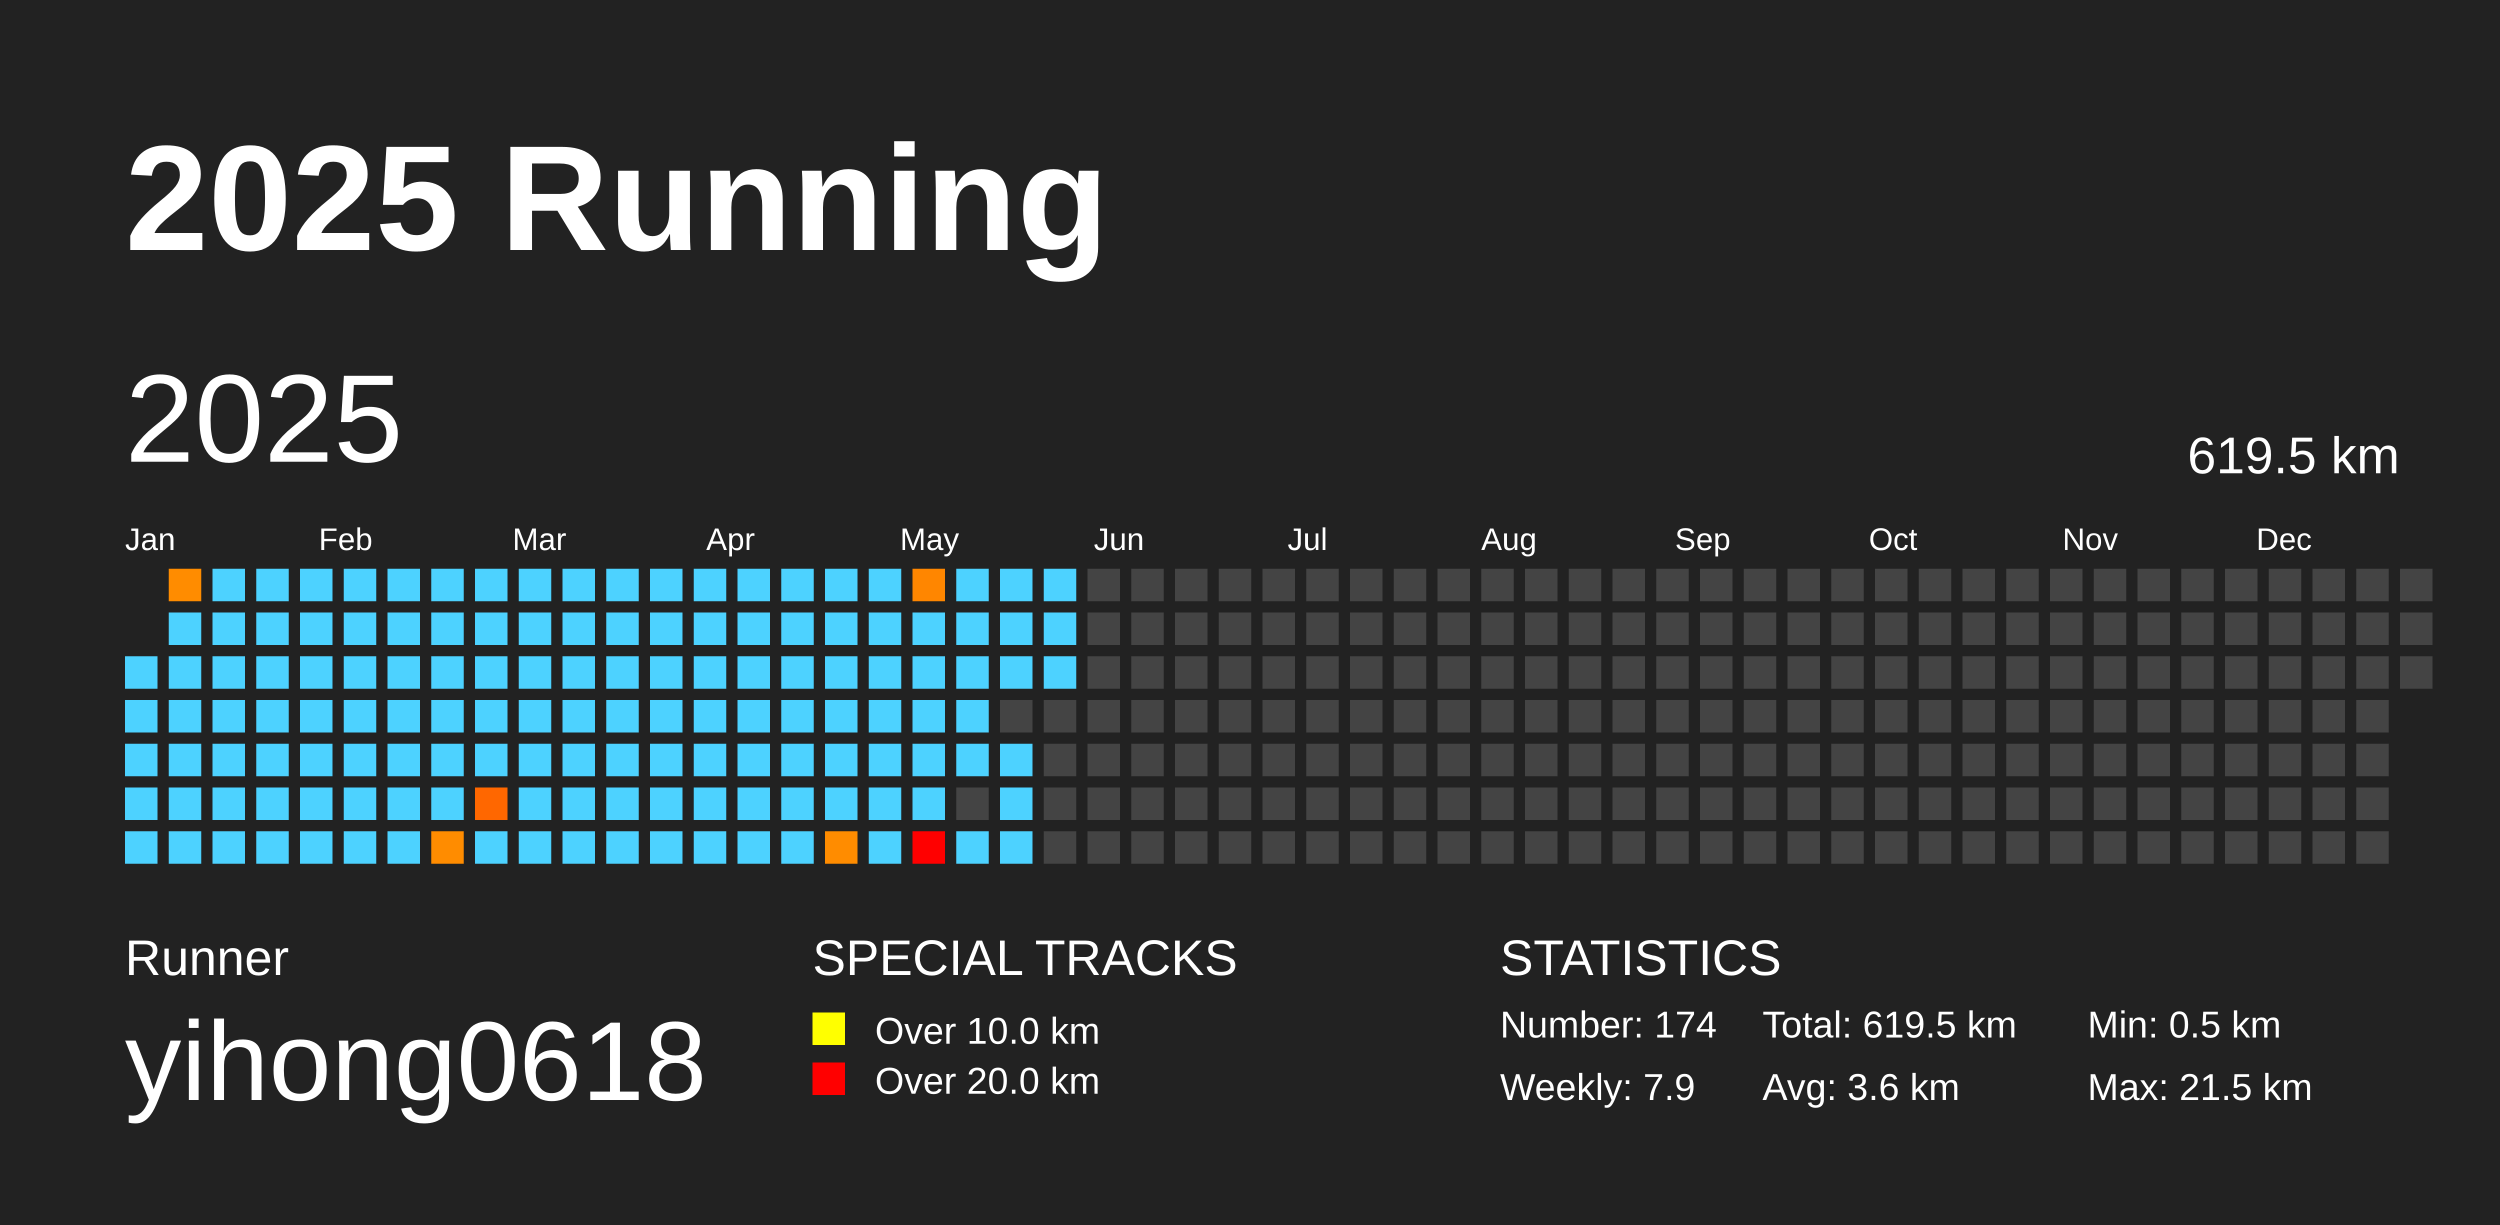
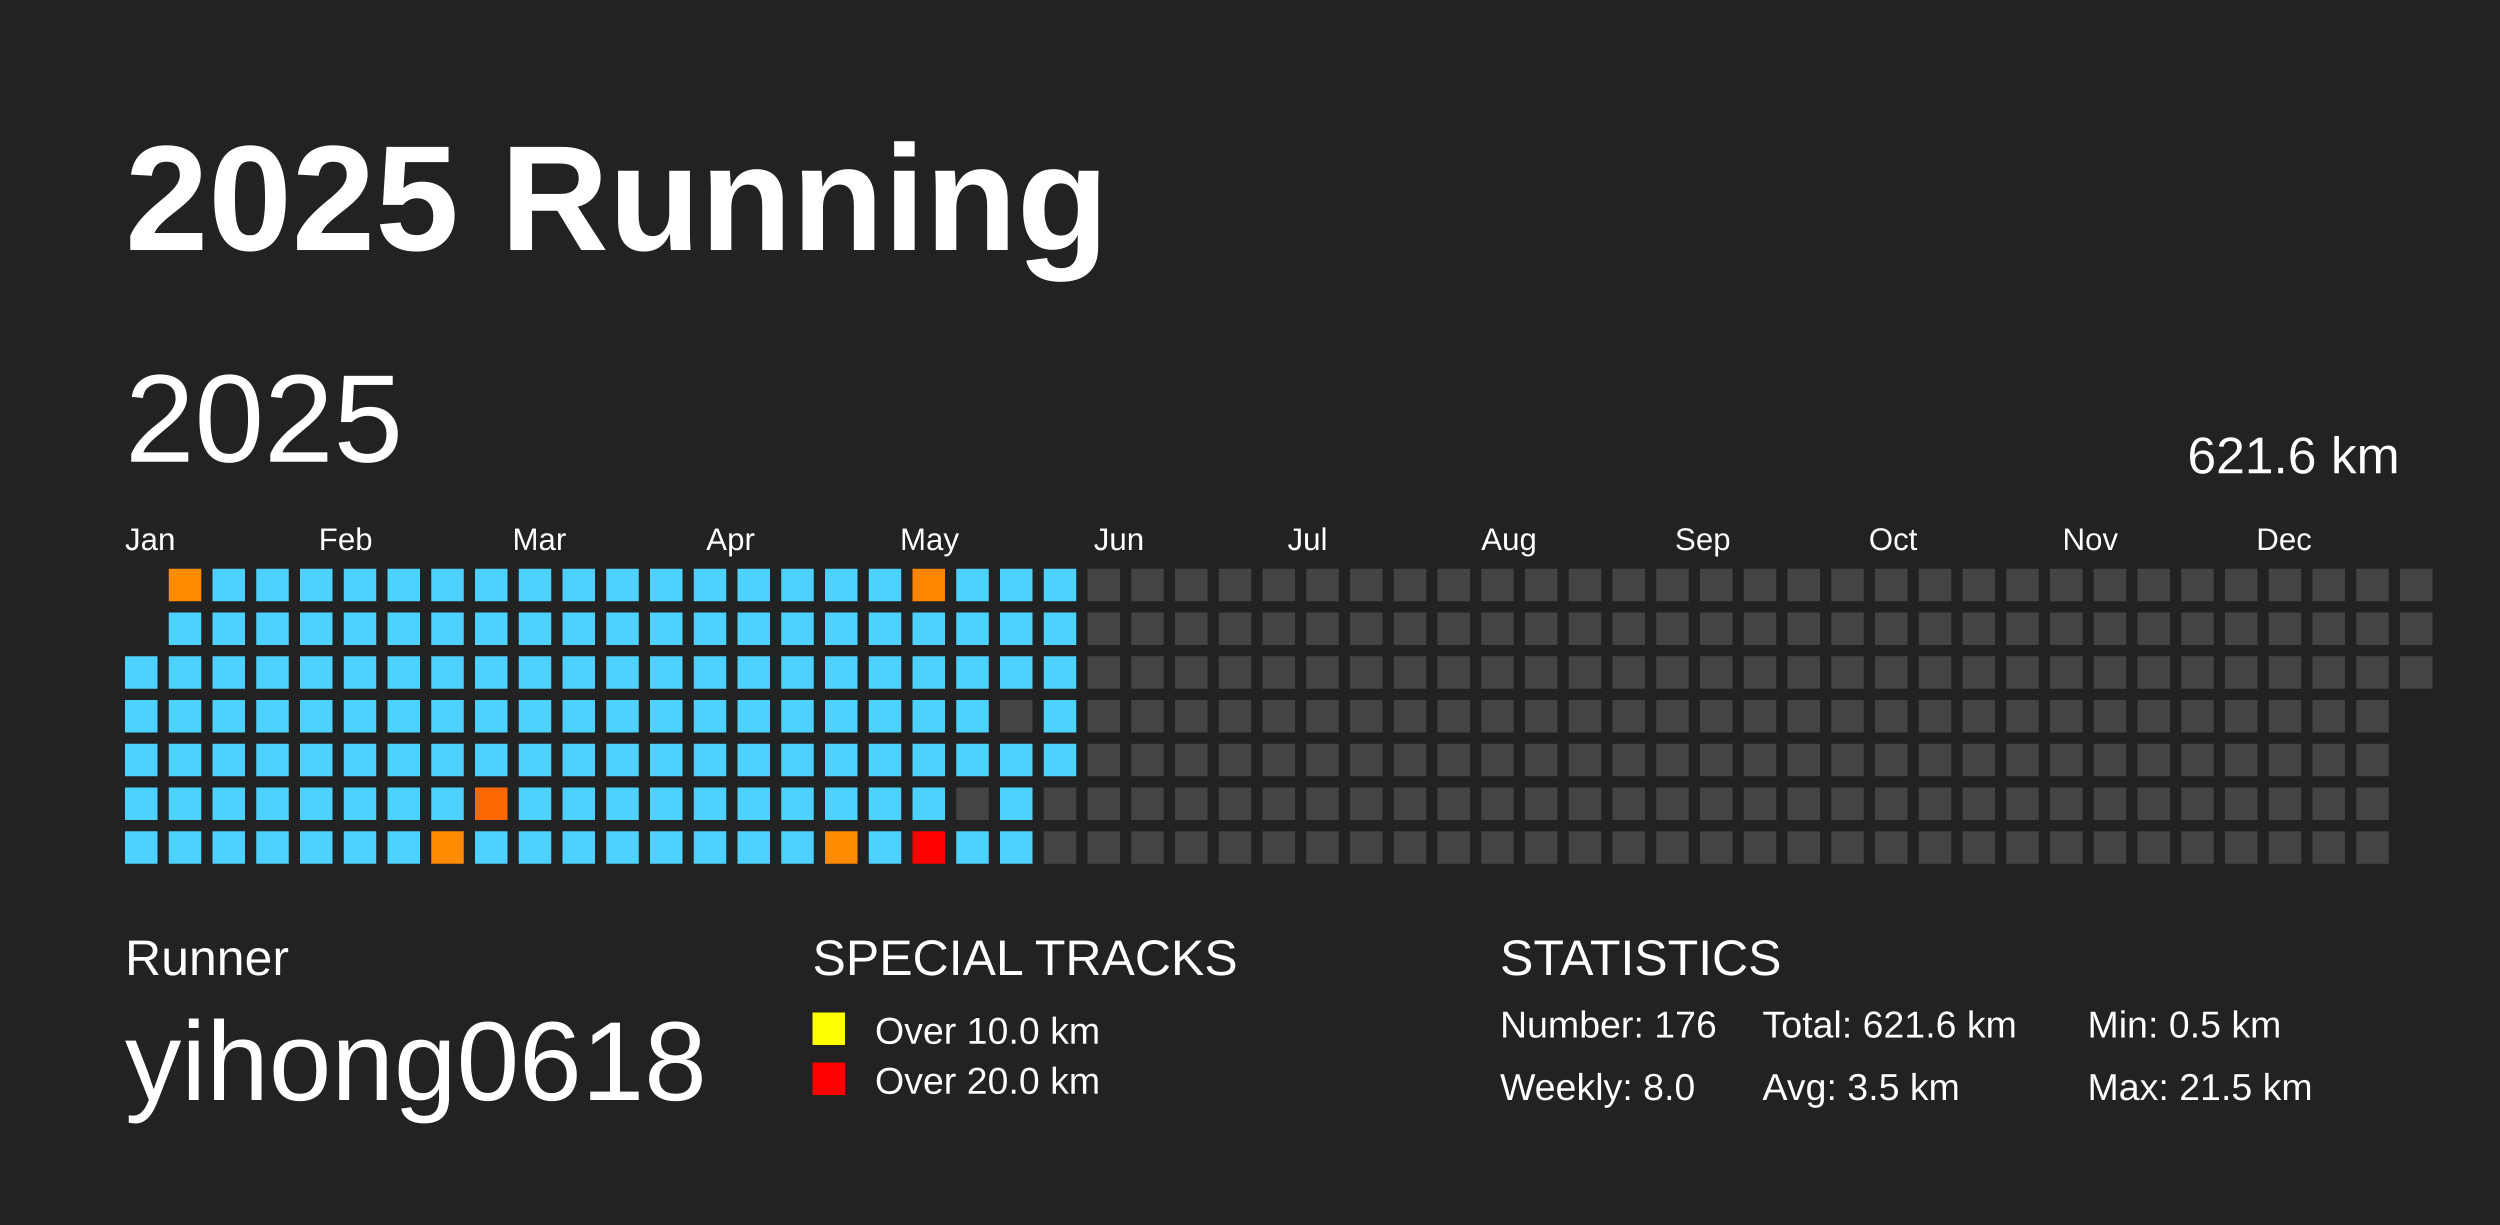
<svg xmlns="http://www.w3.org/2000/svg" baseProfile="full" height="98mm" version="1.1" viewBox="0,0,200,98" width="200mm">
  <defs />
  <rect fill="#222222" height="98" width="200" x="0" y="0" />
  <text fill="#FFFFFF" style="font-size:12px; font-family:Arial; font-weight:bold;" x="10" y="20">2025 Running</text>
  <text fill="#FFFFFF" style="font-size:4px; font-family:Arial" x="10" y="78">Runner</text>
  <text fill="#FFFFFF" style="font-size:9px; font-family:Arial" x="10" y="88">yihong0618</text>
  <text fill="#FFFFFF" style="font-size:4px; font-family:Arial" x="65" y="78">SPECIAL TRACKS</text>
  <rect fill="yellow" height="2.6" width="2.6" x="65" y="81" />
  <text fill="#FFFFFF" style="font-size:3px; font-family:Arial" x="70" y="83.5">Over 10.0 km</text>
  <rect fill="red" height="2.6" width="2.6" x="65" y="85" />
  <text fill="#FFFFFF" style="font-size:3px; font-family:Arial" x="70" y="87.5">Over 20.0 km</text>
  <text fill="#FFFFFF" style="font-size:4px; font-family:Arial" x="120" y="78">STATISTICS</text>
-   <text fill="#FFFFFF" style="font-size:3px; font-family:Arial" x="120" y="83">Number: 174</text>
-   <text fill="#FFFFFF" style="font-size:3px; font-family:Arial" x="120" y="88">Weekly: 7.9</text>
-   <text fill="#FFFFFF" style="font-size:3px; font-family:Arial" x="141" y="83">Total: 619.5 km</text>
-   <text fill="#FFFFFF" style="font-size:3px; font-family:Arial" x="141" y="88">Avg: 3.6 km</text>
+   <text fill="#FFFFFF" style="font-size:3px; font-family:Arial" x="120" y="83">Number: 176</text>
+   <text fill="#FFFFFF" style="font-size:3px; font-family:Arial" x="120" y="88">Weekly: 8.0</text>
+   <text fill="#FFFFFF" style="font-size:3px; font-family:Arial" x="141" y="83">Total: 621.6 km</text>
+   <text fill="#FFFFFF" style="font-size:3px; font-family:Arial" x="141" y="88">Avg: 3.5 km</text>
  <text fill="#FFFFFF" style="font-size:3px; font-family:Arial" x="167" y="83">Min: 0.5 km</text>
  <text fill="#FFFFFF" style="font-size:3px; font-family:Arial" x="167" y="88">Max: 21.5 km</text>
  <text dominant-baseline="hanging" fill="#FFFFFF" style="font-size:10.0px; font-family:Arial;" x="10" y="30">2025</text>
-   <text dominant-baseline="hanging" fill="#FFFFFF" style="font-size:4.125px; font-family:Arial;" x="175" y="35">619.5 km</text>
+   <text dominant-baseline="hanging" fill="#FFFFFF" style="font-size:4.125px; font-family:Arial;" x="175" y="35">621.6 km</text>
  <text fill="#FFFFFF" style="font-size:2.5px; font-family:Arial" x="10.0" y="44">Jan</text>
  <text fill="#FFFFFF" style="font-size:2.5px; font-family:Arial" x="25.5" y="44">Feb</text>
  <text fill="#FFFFFF" style="font-size:2.5px; font-family:Arial" x="41.0" y="44">Mar</text>
  <text fill="#FFFFFF" style="font-size:2.5px; font-family:Arial" x="56.5" y="44">Apr</text>
  <text fill="#FFFFFF" style="font-size:2.5px; font-family:Arial" x="72.0" y="44">May</text>
  <text fill="#FFFFFF" style="font-size:2.5px; font-family:Arial" x="87.5" y="44">Jun</text>
  <text fill="#FFFFFF" style="font-size:2.5px; font-family:Arial" x="103.0" y="44">Jul</text>
  <text fill="#FFFFFF" style="font-size:2.5px; font-family:Arial" x="118.5" y="44">Aug</text>
  <text fill="#FFFFFF" style="font-size:2.5px; font-family:Arial" x="134.0" y="44">Sep</text>
  <text fill="#FFFFFF" style="font-size:2.5px; font-family:Arial" x="149.5" y="44">Oct</text>
  <text fill="#FFFFFF" style="font-size:2.5px; font-family:Arial" x="165.0" y="44">Nov</text>
  <text fill="#FFFFFF" style="font-size:2.5px; font-family:Arial" x="180.5" y="44">Dec</text>
  <rect fill="#4dd2ff" height="2.6" width="2.6" x="10.0" y="52.5" />
  <rect fill="#4dd2ff" height="2.6" width="2.6" x="10.0" y="56.0" />
  <rect fill="#4dd2ff" height="2.6" width="2.6" x="10.0" y="59.5" />
  <rect fill="#4dd2ff" height="2.6" width="2.6" x="10.0" y="63.0" />
  <rect fill="#4dd2ff" height="2.6" width="2.6" x="10.0" y="66.5" />
  <rect fill="#ff8c00" height="2.6" width="2.6" x="13.5" y="45.5" />
  <rect fill="#4dd2ff" height="2.6" width="2.6" x="13.5" y="49.0" />
  <rect fill="#4dd2ff" height="2.6" width="2.6" x="13.5" y="52.5" />
  <rect fill="#4dd2ff" height="2.6" width="2.6" x="13.5" y="56.0" />
  <rect fill="#4dd2ff" height="2.6" width="2.6" x="13.5" y="59.5" />
  <rect fill="#4dd2ff" height="2.6" width="2.6" x="13.5" y="63.0" />
  <rect fill="#4dd2ff" height="2.6" width="2.6" x="13.5" y="66.5" />
  <rect fill="#4dd2ff" height="2.6" width="2.6" x="17.0" y="45.5" />
  <rect fill="#4dd2ff" height="2.6" width="2.6" x="17.0" y="49.0" />
  <rect fill="#4dd2ff" height="2.6" width="2.6" x="17.0" y="52.5" />
  <rect fill="#4dd2ff" height="2.6" width="2.6" x="17.0" y="56.0" />
  <rect fill="#4dd2ff" height="2.6" width="2.6" x="17.0" y="59.5" />
  <rect fill="#4dd2ff" height="2.6" width="2.6" x="17.0" y="63.0" />
  <rect fill="#4dd2ff" height="2.6" width="2.6" x="17.0" y="66.5" />
  <rect fill="#4dd2ff" height="2.6" width="2.6" x="20.5" y="45.5" />
  <rect fill="#4dd2ff" height="2.6" width="2.6" x="20.5" y="49.0" />
  <rect fill="#4dd2ff" height="2.6" width="2.6" x="20.5" y="52.5" />
  <rect fill="#4dd2ff" height="2.6" width="2.6" x="20.5" y="56.0" />
  <rect fill="#4dd2ff" height="2.6" width="2.6" x="20.5" y="59.5" />
  <rect fill="#4dd2ff" height="2.6" width="2.6" x="20.5" y="63.0" />
  <rect fill="#4dd2ff" height="2.6" width="2.6" x="20.5" y="66.5" />
  <rect fill="#4dd2ff" height="2.6" width="2.6" x="24.0" y="45.5" />
  <rect fill="#4dd2ff" height="2.6" width="2.6" x="24.0" y="49.0" />
  <rect fill="#4dd2ff" height="2.6" width="2.6" x="24.0" y="52.5" />
  <rect fill="#4dd2ff" height="2.6" width="2.6" x="24.0" y="56.0" />
  <rect fill="#4dd2ff" height="2.6" width="2.6" x="24.0" y="59.5" />
  <rect fill="#4dd2ff" height="2.6" width="2.6" x="24.0" y="63.0" />
  <rect fill="#4dd2ff" height="2.6" width="2.6" x="24.0" y="66.5" />
  <rect fill="#4dd2ff" height="2.6" width="2.6" x="27.5" y="45.5" />
  <rect fill="#4dd2ff" height="2.6" width="2.6" x="27.5" y="49.0" />
  <rect fill="#4dd2ff" height="2.6" width="2.6" x="27.5" y="52.5" />
  <rect fill="#4dd2ff" height="2.6" width="2.6" x="27.5" y="56.0" />
  <rect fill="#4dd2ff" height="2.6" width="2.6" x="27.5" y="59.5" />
  <rect fill="#4dd2ff" height="2.6" width="2.6" x="27.5" y="63.0" />
  <rect fill="#4dd2ff" height="2.6" width="2.6" x="27.5" y="66.5" />
  <rect fill="#4dd2ff" height="2.6" width="2.6" x="31.0" y="45.5" />
  <rect fill="#4dd2ff" height="2.6" width="2.6" x="31.0" y="49.0" />
  <rect fill="#4dd2ff" height="2.6" width="2.6" x="31.0" y="52.5" />
  <rect fill="#4dd2ff" height="2.6" width="2.6" x="31.0" y="56.0" />
  <rect fill="#4dd2ff" height="2.6" width="2.6" x="31.0" y="59.5" />
  <rect fill="#4dd2ff" height="2.6" width="2.6" x="31.0" y="63.0" />
  <rect fill="#4dd2ff" height="2.6" width="2.6" x="31.0" y="66.5" />
  <rect fill="#4dd2ff" height="2.6" width="2.6" x="34.5" y="45.5" />
  <rect fill="#4dd2ff" height="2.6" width="2.6" x="34.5" y="49.0" />
  <rect fill="#4dd2ff" height="2.6" width="2.6" x="34.5" y="52.5" />
  <rect fill="#4dd2ff" height="2.6" width="2.6" x="34.5" y="56.0" />
  <rect fill="#4dd2ff" height="2.6" width="2.6" x="34.5" y="59.5" />
  <rect fill="#4dd2ff" height="2.6" width="2.6" x="34.5" y="63.0" />
  <rect fill="#ff8c00" height="2.6" width="2.6" x="34.5" y="66.5" />
  <rect fill="#4dd2ff" height="2.6" width="2.6" x="38.0" y="45.5" />
  <rect fill="#4dd2ff" height="2.6" width="2.6" x="38.0" y="49.0" />
  <rect fill="#4dd2ff" height="2.6" width="2.6" x="38.0" y="52.5" />
  <rect fill="#4dd2ff" height="2.6" width="2.6" x="38.0" y="56.0" />
  <rect fill="#4dd2ff" height="2.6" width="2.6" x="38.0" y="59.5" />
  <rect fill="#ff6700" height="2.6" width="2.6" x="38.0" y="63.0" />
  <rect fill="#4dd2ff" height="2.6" width="2.6" x="38.0" y="66.5" />
  <rect fill="#4dd2ff" height="2.6" width="2.6" x="41.5" y="45.5" />
  <rect fill="#4dd2ff" height="2.6" width="2.6" x="41.5" y="49.0" />
  <rect fill="#4dd2ff" height="2.6" width="2.6" x="41.5" y="52.5" />
  <rect fill="#4dd2ff" height="2.6" width="2.6" x="41.5" y="56.0" />
  <rect fill="#4dd2ff" height="2.6" width="2.6" x="41.5" y="59.5" />
  <rect fill="#4dd2ff" height="2.6" width="2.6" x="41.5" y="63.0" />
  <rect fill="#4dd2ff" height="2.6" width="2.6" x="41.5" y="66.5" />
  <rect fill="#4dd2ff" height="2.6" width="2.6" x="45.0" y="45.5" />
  <rect fill="#4dd2ff" height="2.6" width="2.6" x="45.0" y="49.0" />
  <rect fill="#4dd2ff" height="2.6" width="2.6" x="45.0" y="52.5" />
  <rect fill="#4dd2ff" height="2.6" width="2.6" x="45.0" y="56.0" />
  <rect fill="#4dd2ff" height="2.6" width="2.6" x="45.0" y="59.5" />
  <rect fill="#4dd2ff" height="2.6" width="2.6" x="45.0" y="63.0" />
  <rect fill="#4dd2ff" height="2.6" width="2.6" x="45.0" y="66.5" />
  <rect fill="#4dd2ff" height="2.6" width="2.6" x="48.5" y="45.5" />
  <rect fill="#4dd2ff" height="2.6" width="2.6" x="48.5" y="49.0" />
  <rect fill="#4dd2ff" height="2.6" width="2.6" x="48.5" y="52.5" />
  <rect fill="#4dd2ff" height="2.6" width="2.6" x="48.5" y="56.0" />
  <rect fill="#4dd2ff" height="2.6" width="2.6" x="48.5" y="59.5" />
  <rect fill="#4dd2ff" height="2.6" width="2.6" x="48.5" y="63.0" />
  <rect fill="#4dd2ff" height="2.6" width="2.6" x="48.5" y="66.5" />
  <rect fill="#4dd2ff" height="2.6" width="2.6" x="52.0" y="45.5" />
  <rect fill="#4dd2ff" height="2.6" width="2.6" x="52.0" y="49.0" />
  <rect fill="#4dd2ff" height="2.6" width="2.6" x="52.0" y="52.5" />
  <rect fill="#4dd2ff" height="2.6" width="2.6" x="52.0" y="56.0" />
  <rect fill="#4dd2ff" height="2.6" width="2.6" x="52.0" y="59.5" />
  <rect fill="#4dd2ff" height="2.6" width="2.6" x="52.0" y="63.0" />
  <rect fill="#4dd2ff" height="2.6" width="2.6" x="52.0" y="66.5" />
  <rect fill="#4dd2ff" height="2.6" width="2.6" x="55.5" y="45.5" />
  <rect fill="#4dd2ff" height="2.6" width="2.6" x="55.5" y="49.0" />
  <rect fill="#4dd2ff" height="2.6" width="2.6" x="55.5" y="52.5" />
  <rect fill="#4dd2ff" height="2.6" width="2.6" x="55.5" y="56.0" />
  <rect fill="#4dd2ff" height="2.6" width="2.6" x="55.5" y="59.5" />
  <rect fill="#4dd2ff" height="2.6" width="2.6" x="55.5" y="63.0" />
  <rect fill="#4dd2ff" height="2.6" width="2.6" x="55.5" y="66.5" />
  <rect fill="#4dd2ff" height="2.6" width="2.6" x="59.0" y="45.5" />
  <rect fill="#4dd2ff" height="2.6" width="2.6" x="59.0" y="49.0" />
  <rect fill="#4dd2ff" height="2.6" width="2.6" x="59.0" y="52.5" />
  <rect fill="#4dd2ff" height="2.6" width="2.6" x="59.0" y="56.0" />
  <rect fill="#4dd2ff" height="2.6" width="2.6" x="59.0" y="59.5" />
  <rect fill="#4dd2ff" height="2.6" width="2.6" x="59.0" y="63.0" />
  <rect fill="#4dd2ff" height="2.6" width="2.6" x="59.0" y="66.5" />
  <rect fill="#4dd2ff" height="2.6" width="2.6" x="62.5" y="45.5" />
  <rect fill="#4dd2ff" height="2.6" width="2.6" x="62.5" y="49.0" />
  <rect fill="#4dd2ff" height="2.6" width="2.6" x="62.5" y="52.5" />
  <rect fill="#4dd2ff" height="2.6" width="2.6" x="62.5" y="56.0" />
  <rect fill="#4dd2ff" height="2.6" width="2.6" x="62.5" y="59.5" />
  <rect fill="#4dd2ff" height="2.6" width="2.6" x="62.5" y="63.0" />
  <rect fill="#4dd2ff" height="2.6" width="2.6" x="62.5" y="66.5" />
  <rect fill="#4dd2ff" height="2.6" width="2.6" x="66.0" y="45.5" />
  <rect fill="#4dd2ff" height="2.6" width="2.6" x="66.0" y="49.0" />
  <rect fill="#4dd2ff" height="2.6" width="2.6" x="66.0" y="52.5" />
  <rect fill="#4dd2ff" height="2.6" width="2.6" x="66.0" y="56.0" />
  <rect fill="#4dd2ff" height="2.6" width="2.6" x="66.0" y="59.5" />
  <rect fill="#4dd2ff" height="2.6" width="2.6" x="66.0" y="63.0" />
  <rect fill="#ff8c00" height="2.6" width="2.6" x="66.0" y="66.5" />
  <rect fill="#4dd2ff" height="2.6" width="2.6" x="69.5" y="45.5" />
  <rect fill="#4dd2ff" height="2.6" width="2.6" x="69.5" y="49.0" />
  <rect fill="#4dd2ff" height="2.6" width="2.6" x="69.5" y="52.5" />
  <rect fill="#4dd2ff" height="2.6" width="2.6" x="69.5" y="56.0" />
  <rect fill="#4dd2ff" height="2.6" width="2.6" x="69.5" y="59.5" />
  <rect fill="#4dd2ff" height="2.6" width="2.6" x="69.5" y="63.0" />
  <rect fill="#4dd2ff" height="2.6" width="2.6" x="69.5" y="66.5" />
  <rect fill="#ff8600" height="2.6" width="2.6" x="73.0" y="45.5" />
  <rect fill="#4dd2ff" height="2.6" width="2.6" x="73.0" y="49.0" />
  <rect fill="#4dd2ff" height="2.6" width="2.6" x="73.0" y="52.5" />
  <rect fill="#4dd2ff" height="2.6" width="2.6" x="73.0" y="56.0" />
  <rect fill="#4dd2ff" height="2.6" width="2.6" x="73.0" y="59.5" />
  <rect fill="#4dd2ff" height="2.6" width="2.6" x="73.0" y="63.0" />
  <rect fill="red" height="2.6" width="2.6" x="73.0" y="66.5" />
  <rect fill="#4dd2ff" height="2.6" width="2.6" x="76.5" y="45.5" />
  <rect fill="#4dd2ff" height="2.6" width="2.6" x="76.5" y="49.0" />
  <rect fill="#4dd2ff" height="2.6" width="2.6" x="76.5" y="52.5" />
  <rect fill="#4dd2ff" height="2.6" width="2.6" x="76.5" y="56.0" />
  <rect fill="#4dd2ff" height="2.6" width="2.6" x="76.5" y="59.5" />
  <rect fill="#444444" height="2.6" width="2.6" x="76.5" y="63.0" />
  <rect fill="#4dd2ff" height="2.6" width="2.6" x="76.5" y="66.5" />
  <rect fill="#4dd2ff" height="2.6" width="2.6" x="80.0" y="45.5" />
  <rect fill="#4dd2ff" height="2.6" width="2.6" x="80.0" y="49.0" />
  <rect fill="#4dd2ff" height="2.6" width="2.6" x="80.0" y="52.5" />
  <rect fill="#444444" height="2.6" width="2.6" x="80.0" y="56.0" />
  <rect fill="#4dd2ff" height="2.6" width="2.6" x="80.0" y="59.5" />
  <rect fill="#4dd2ff" height="2.6" width="2.6" x="80.0" y="63.0" />
  <rect fill="#4dd2ff" height="2.6" width="2.6" x="80.0" y="66.5" />
  <rect fill="#4dd2ff" height="2.6" width="2.6" x="83.5" y="45.5" />
  <rect fill="#4dd2ff" height="2.6" width="2.6" x="83.5" y="49.0" />
  <rect fill="#4dd2ff" height="2.6" width="2.6" x="83.5" y="52.5" />
-   <rect fill="#444444" height="2.6" width="2.6" x="83.5" y="56.0" />
-   <rect fill="#444444" height="2.6" width="2.6" x="83.5" y="59.5" />
+   <rect fill="#4dd2ff" height="2.6" width="2.6" x="83.5" y="56.0" />
+   <rect fill="#4dd2ff" height="2.6" width="2.6" x="83.5" y="59.5" />
  <rect fill="#444444" height="2.6" width="2.6" x="83.5" y="63.0" />
  <rect fill="#444444" height="2.6" width="2.6" x="83.5" y="66.5" />
  <rect fill="#444444" height="2.6" width="2.6" x="87.0" y="45.5" />
  <rect fill="#444444" height="2.6" width="2.6" x="87.0" y="49.0" />
  <rect fill="#444444" height="2.6" width="2.6" x="87.0" y="52.5" />
  <rect fill="#444444" height="2.6" width="2.6" x="87.0" y="56.0" />
  <rect fill="#444444" height="2.6" width="2.6" x="87.0" y="59.5" />
  <rect fill="#444444" height="2.6" width="2.6" x="87.0" y="63.0" />
  <rect fill="#444444" height="2.6" width="2.6" x="87.0" y="66.5" />
  <rect fill="#444444" height="2.6" width="2.6" x="90.5" y="45.5" />
  <rect fill="#444444" height="2.6" width="2.6" x="90.5" y="49.0" />
  <rect fill="#444444" height="2.6" width="2.6" x="90.5" y="52.5" />
  <rect fill="#444444" height="2.6" width="2.6" x="90.5" y="56.0" />
  <rect fill="#444444" height="2.6" width="2.6" x="90.5" y="59.5" />
  <rect fill="#444444" height="2.6" width="2.6" x="90.5" y="63.0" />
  <rect fill="#444444" height="2.6" width="2.6" x="90.5" y="66.5" />
  <rect fill="#444444" height="2.6" width="2.6" x="94.0" y="45.5" />
  <rect fill="#444444" height="2.6" width="2.6" x="94.0" y="49.0" />
  <rect fill="#444444" height="2.6" width="2.6" x="94.0" y="52.5" />
  <rect fill="#444444" height="2.6" width="2.6" x="94.0" y="56.0" />
  <rect fill="#444444" height="2.6" width="2.6" x="94.0" y="59.5" />
  <rect fill="#444444" height="2.6" width="2.6" x="94.0" y="63.0" />
  <rect fill="#444444" height="2.6" width="2.6" x="94.0" y="66.5" />
  <rect fill="#444444" height="2.6" width="2.6" x="97.5" y="45.5" />
  <rect fill="#444444" height="2.6" width="2.6" x="97.5" y="49.0" />
  <rect fill="#444444" height="2.6" width="2.6" x="97.5" y="52.5" />
  <rect fill="#444444" height="2.6" width="2.6" x="97.5" y="56.0" />
  <rect fill="#444444" height="2.6" width="2.6" x="97.5" y="59.5" />
  <rect fill="#444444" height="2.6" width="2.6" x="97.5" y="63.0" />
  <rect fill="#444444" height="2.6" width="2.6" x="97.5" y="66.5" />
  <rect fill="#444444" height="2.6" width="2.6" x="101.0" y="45.5" />
  <rect fill="#444444" height="2.6" width="2.6" x="101.0" y="49.0" />
  <rect fill="#444444" height="2.6" width="2.6" x="101.0" y="52.5" />
  <rect fill="#444444" height="2.6" width="2.6" x="101.0" y="56.0" />
  <rect fill="#444444" height="2.6" width="2.6" x="101.0" y="59.5" />
  <rect fill="#444444" height="2.6" width="2.6" x="101.0" y="63.0" />
  <rect fill="#444444" height="2.6" width="2.6" x="101.0" y="66.5" />
  <rect fill="#444444" height="2.6" width="2.6" x="104.5" y="45.5" />
  <rect fill="#444444" height="2.6" width="2.6" x="104.5" y="49.0" />
  <rect fill="#444444" height="2.6" width="2.6" x="104.5" y="52.5" />
  <rect fill="#444444" height="2.6" width="2.6" x="104.5" y="56.0" />
  <rect fill="#444444" height="2.6" width="2.6" x="104.5" y="59.5" />
  <rect fill="#444444" height="2.6" width="2.6" x="104.5" y="63.0" />
  <rect fill="#444444" height="2.6" width="2.6" x="104.5" y="66.5" />
  <rect fill="#444444" height="2.6" width="2.6" x="108.0" y="45.5" />
  <rect fill="#444444" height="2.6" width="2.6" x="108.0" y="49.0" />
  <rect fill="#444444" height="2.6" width="2.6" x="108.0" y="52.5" />
  <rect fill="#444444" height="2.6" width="2.6" x="108.0" y="56.0" />
  <rect fill="#444444" height="2.6" width="2.6" x="108.0" y="59.5" />
  <rect fill="#444444" height="2.6" width="2.6" x="108.0" y="63.0" />
  <rect fill="#444444" height="2.6" width="2.6" x="108.0" y="66.5" />
  <rect fill="#444444" height="2.6" width="2.6" x="111.5" y="45.5" />
  <rect fill="#444444" height="2.6" width="2.6" x="111.5" y="49.0" />
  <rect fill="#444444" height="2.6" width="2.6" x="111.5" y="52.5" />
  <rect fill="#444444" height="2.6" width="2.6" x="111.5" y="56.0" />
  <rect fill="#444444" height="2.6" width="2.6" x="111.5" y="59.5" />
  <rect fill="#444444" height="2.6" width="2.6" x="111.5" y="63.0" />
  <rect fill="#444444" height="2.6" width="2.6" x="111.5" y="66.5" />
  <rect fill="#444444" height="2.6" width="2.6" x="115.0" y="45.5" />
  <rect fill="#444444" height="2.6" width="2.6" x="115.0" y="49.0" />
  <rect fill="#444444" height="2.6" width="2.6" x="115.0" y="52.5" />
  <rect fill="#444444" height="2.6" width="2.6" x="115.0" y="56.0" />
  <rect fill="#444444" height="2.6" width="2.6" x="115.0" y="59.5" />
  <rect fill="#444444" height="2.6" width="2.6" x="115.0" y="63.0" />
  <rect fill="#444444" height="2.6" width="2.6" x="115.0" y="66.5" />
  <rect fill="#444444" height="2.6" width="2.6" x="118.5" y="45.5" />
  <rect fill="#444444" height="2.6" width="2.6" x="118.5" y="49.0" />
  <rect fill="#444444" height="2.6" width="2.6" x="118.5" y="52.5" />
  <rect fill="#444444" height="2.6" width="2.6" x="118.5" y="56.0" />
  <rect fill="#444444" height="2.6" width="2.6" x="118.5" y="59.5" />
  <rect fill="#444444" height="2.6" width="2.6" x="118.5" y="63.0" />
  <rect fill="#444444" height="2.6" width="2.6" x="118.5" y="66.5" />
  <rect fill="#444444" height="2.6" width="2.6" x="122.0" y="45.5" />
  <rect fill="#444444" height="2.6" width="2.6" x="122.0" y="49.0" />
  <rect fill="#444444" height="2.6" width="2.6" x="122.0" y="52.5" />
  <rect fill="#444444" height="2.6" width="2.6" x="122.0" y="56.0" />
  <rect fill="#444444" height="2.6" width="2.6" x="122.0" y="59.5" />
  <rect fill="#444444" height="2.6" width="2.6" x="122.0" y="63.0" />
  <rect fill="#444444" height="2.6" width="2.6" x="122.0" y="66.5" />
  <rect fill="#444444" height="2.6" width="2.6" x="125.5" y="45.5" />
  <rect fill="#444444" height="2.6" width="2.6" x="125.5" y="49.0" />
  <rect fill="#444444" height="2.6" width="2.6" x="125.5" y="52.5" />
  <rect fill="#444444" height="2.6" width="2.6" x="125.5" y="56.0" />
  <rect fill="#444444" height="2.6" width="2.6" x="125.5" y="59.5" />
  <rect fill="#444444" height="2.6" width="2.6" x="125.5" y="63.0" />
  <rect fill="#444444" height="2.6" width="2.6" x="125.5" y="66.5" />
  <rect fill="#444444" height="2.6" width="2.6" x="129.0" y="45.5" />
  <rect fill="#444444" height="2.6" width="2.6" x="129.0" y="49.0" />
  <rect fill="#444444" height="2.6" width="2.6" x="129.0" y="52.5" />
  <rect fill="#444444" height="2.6" width="2.6" x="129.0" y="56.0" />
  <rect fill="#444444" height="2.6" width="2.6" x="129.0" y="59.5" />
  <rect fill="#444444" height="2.6" width="2.6" x="129.0" y="63.0" />
  <rect fill="#444444" height="2.6" width="2.6" x="129.0" y="66.5" />
  <rect fill="#444444" height="2.6" width="2.6" x="132.5" y="45.5" />
  <rect fill="#444444" height="2.6" width="2.6" x="132.5" y="49.0" />
  <rect fill="#444444" height="2.6" width="2.6" x="132.5" y="52.5" />
  <rect fill="#444444" height="2.6" width="2.6" x="132.5" y="56.0" />
  <rect fill="#444444" height="2.6" width="2.6" x="132.5" y="59.5" />
  <rect fill="#444444" height="2.6" width="2.6" x="132.5" y="63.0" />
  <rect fill="#444444" height="2.6" width="2.6" x="132.5" y="66.5" />
  <rect fill="#444444" height="2.6" width="2.6" x="136.0" y="45.5" />
  <rect fill="#444444" height="2.6" width="2.6" x="136.0" y="49.0" />
  <rect fill="#444444" height="2.6" width="2.6" x="136.0" y="52.5" />
  <rect fill="#444444" height="2.6" width="2.6" x="136.0" y="56.0" />
  <rect fill="#444444" height="2.6" width="2.6" x="136.0" y="59.5" />
  <rect fill="#444444" height="2.6" width="2.6" x="136.0" y="63.0" />
  <rect fill="#444444" height="2.6" width="2.6" x="136.0" y="66.5" />
  <rect fill="#444444" height="2.6" width="2.6" x="139.5" y="45.5" />
  <rect fill="#444444" height="2.6" width="2.6" x="139.5" y="49.0" />
  <rect fill="#444444" height="2.6" width="2.6" x="139.5" y="52.5" />
  <rect fill="#444444" height="2.6" width="2.6" x="139.5" y="56.0" />
  <rect fill="#444444" height="2.6" width="2.6" x="139.5" y="59.5" />
  <rect fill="#444444" height="2.6" width="2.6" x="139.5" y="63.0" />
  <rect fill="#444444" height="2.6" width="2.6" x="139.5" y="66.5" />
  <rect fill="#444444" height="2.6" width="2.6" x="143.0" y="45.5" />
  <rect fill="#444444" height="2.6" width="2.6" x="143.0" y="49.0" />
  <rect fill="#444444" height="2.6" width="2.6" x="143.0" y="52.5" />
  <rect fill="#444444" height="2.6" width="2.6" x="143.0" y="56.0" />
  <rect fill="#444444" height="2.6" width="2.6" x="143.0" y="59.5" />
  <rect fill="#444444" height="2.6" width="2.6" x="143.0" y="63.0" />
  <rect fill="#444444" height="2.6" width="2.6" x="143.0" y="66.5" />
  <rect fill="#444444" height="2.6" width="2.6" x="146.5" y="45.5" />
  <rect fill="#444444" height="2.6" width="2.6" x="146.5" y="49.0" />
  <rect fill="#444444" height="2.6" width="2.6" x="146.5" y="52.5" />
  <rect fill="#444444" height="2.6" width="2.6" x="146.5" y="56.0" />
  <rect fill="#444444" height="2.6" width="2.6" x="146.5" y="59.5" />
  <rect fill="#444444" height="2.6" width="2.6" x="146.5" y="63.0" />
  <rect fill="#444444" height="2.6" width="2.6" x="146.5" y="66.5" />
  <rect fill="#444444" height="2.6" width="2.6" x="150.0" y="45.5" />
  <rect fill="#444444" height="2.6" width="2.6" x="150.0" y="49.0" />
  <rect fill="#444444" height="2.6" width="2.6" x="150.0" y="52.5" />
  <rect fill="#444444" height="2.6" width="2.6" x="150.0" y="56.0" />
  <rect fill="#444444" height="2.6" width="2.6" x="150.0" y="59.5" />
  <rect fill="#444444" height="2.6" width="2.6" x="150.0" y="63.0" />
  <rect fill="#444444" height="2.6" width="2.6" x="150.0" y="66.5" />
  <rect fill="#444444" height="2.6" width="2.6" x="153.5" y="45.5" />
  <rect fill="#444444" height="2.6" width="2.6" x="153.5" y="49.0" />
  <rect fill="#444444" height="2.6" width="2.6" x="153.5" y="52.5" />
  <rect fill="#444444" height="2.6" width="2.6" x="153.5" y="56.0" />
  <rect fill="#444444" height="2.6" width="2.6" x="153.5" y="59.5" />
  <rect fill="#444444" height="2.6" width="2.6" x="153.5" y="63.0" />
  <rect fill="#444444" height="2.6" width="2.6" x="153.5" y="66.5" />
  <rect fill="#444444" height="2.6" width="2.6" x="157.0" y="45.5" />
  <rect fill="#444444" height="2.6" width="2.6" x="157.0" y="49.0" />
  <rect fill="#444444" height="2.6" width="2.6" x="157.0" y="52.5" />
  <rect fill="#444444" height="2.6" width="2.6" x="157.0" y="56.0" />
  <rect fill="#444444" height="2.6" width="2.6" x="157.0" y="59.5" />
  <rect fill="#444444" height="2.6" width="2.6" x="157.0" y="63.0" />
  <rect fill="#444444" height="2.6" width="2.6" x="157.0" y="66.5" />
  <rect fill="#444444" height="2.6" width="2.6" x="160.5" y="45.5" />
  <rect fill="#444444" height="2.6" width="2.6" x="160.5" y="49.0" />
  <rect fill="#444444" height="2.6" width="2.6" x="160.5" y="52.5" />
  <rect fill="#444444" height="2.6" width="2.6" x="160.5" y="56.0" />
  <rect fill="#444444" height="2.6" width="2.6" x="160.5" y="59.5" />
  <rect fill="#444444" height="2.6" width="2.6" x="160.5" y="63.0" />
  <rect fill="#444444" height="2.6" width="2.6" x="160.5" y="66.5" />
  <rect fill="#444444" height="2.6" width="2.6" x="164.0" y="45.5" />
  <rect fill="#444444" height="2.6" width="2.6" x="164.0" y="49.0" />
  <rect fill="#444444" height="2.6" width="2.6" x="164.0" y="52.5" />
  <rect fill="#444444" height="2.6" width="2.6" x="164.0" y="56.0" />
  <rect fill="#444444" height="2.6" width="2.6" x="164.0" y="59.5" />
  <rect fill="#444444" height="2.6" width="2.6" x="164.0" y="63.0" />
  <rect fill="#444444" height="2.6" width="2.6" x="164.0" y="66.5" />
  <rect fill="#444444" height="2.6" width="2.6" x="167.5" y="45.5" />
  <rect fill="#444444" height="2.6" width="2.6" x="167.5" y="49.0" />
  <rect fill="#444444" height="2.6" width="2.6" x="167.5" y="52.5" />
  <rect fill="#444444" height="2.6" width="2.6" x="167.5" y="56.0" />
  <rect fill="#444444" height="2.6" width="2.6" x="167.5" y="59.5" />
  <rect fill="#444444" height="2.6" width="2.6" x="167.5" y="63.0" />
  <rect fill="#444444" height="2.6" width="2.6" x="167.5" y="66.5" />
  <rect fill="#444444" height="2.6" width="2.6" x="171.0" y="45.5" />
  <rect fill="#444444" height="2.6" width="2.6" x="171.0" y="49.0" />
  <rect fill="#444444" height="2.6" width="2.6" x="171.0" y="52.5" />
  <rect fill="#444444" height="2.6" width="2.6" x="171.0" y="56.0" />
  <rect fill="#444444" height="2.6" width="2.6" x="171.0" y="59.5" />
  <rect fill="#444444" height="2.6" width="2.6" x="171.0" y="63.0" />
  <rect fill="#444444" height="2.6" width="2.6" x="171.0" y="66.5" />
  <rect fill="#444444" height="2.6" width="2.6" x="174.5" y="45.5" />
  <rect fill="#444444" height="2.6" width="2.6" x="174.5" y="49.0" />
  <rect fill="#444444" height="2.6" width="2.6" x="174.5" y="52.5" />
  <rect fill="#444444" height="2.6" width="2.6" x="174.5" y="56.0" />
  <rect fill="#444444" height="2.6" width="2.6" x="174.5" y="59.5" />
  <rect fill="#444444" height="2.6" width="2.6" x="174.5" y="63.0" />
  <rect fill="#444444" height="2.6" width="2.6" x="174.5" y="66.5" />
  <rect fill="#444444" height="2.6" width="2.6" x="178.0" y="45.5" />
  <rect fill="#444444" height="2.6" width="2.6" x="178.0" y="49.0" />
  <rect fill="#444444" height="2.6" width="2.6" x="178.0" y="52.5" />
  <rect fill="#444444" height="2.6" width="2.6" x="178.0" y="56.0" />
  <rect fill="#444444" height="2.6" width="2.6" x="178.0" y="59.5" />
  <rect fill="#444444" height="2.6" width="2.6" x="178.0" y="63.0" />
  <rect fill="#444444" height="2.6" width="2.6" x="178.0" y="66.5" />
  <rect fill="#444444" height="2.6" width="2.6" x="181.5" y="45.5" />
  <rect fill="#444444" height="2.6" width="2.6" x="181.5" y="49.0" />
  <rect fill="#444444" height="2.6" width="2.6" x="181.5" y="52.5" />
  <rect fill="#444444" height="2.6" width="2.6" x="181.5" y="56.0" />
  <rect fill="#444444" height="2.6" width="2.6" x="181.5" y="59.5" />
  <rect fill="#444444" height="2.6" width="2.6" x="181.5" y="63.0" />
  <rect fill="#444444" height="2.6" width="2.6" x="181.5" y="66.5" />
  <rect fill="#444444" height="2.6" width="2.6" x="185.0" y="45.5" />
  <rect fill="#444444" height="2.6" width="2.6" x="185.0" y="49.0" />
  <rect fill="#444444" height="2.6" width="2.6" x="185.0" y="52.5" />
  <rect fill="#444444" height="2.6" width="2.6" x="185.0" y="56.0" />
  <rect fill="#444444" height="2.6" width="2.6" x="185.0" y="59.5" />
  <rect fill="#444444" height="2.6" width="2.6" x="185.0" y="63.0" />
  <rect fill="#444444" height="2.6" width="2.6" x="185.0" y="66.5" />
  <rect fill="#444444" height="2.6" width="2.6" x="188.5" y="45.5" />
  <rect fill="#444444" height="2.6" width="2.6" x="188.5" y="49.0" />
  <rect fill="#444444" height="2.6" width="2.6" x="188.5" y="52.5" />
  <rect fill="#444444" height="2.6" width="2.6" x="188.5" y="56.0" />
  <rect fill="#444444" height="2.6" width="2.6" x="188.5" y="59.5" />
  <rect fill="#444444" height="2.6" width="2.6" x="188.5" y="63.0" />
  <rect fill="#444444" height="2.6" width="2.6" x="188.5" y="66.5" />
  <rect fill="#444444" height="2.6" width="2.6" x="192.0" y="45.5" />
  <rect fill="#444444" height="2.6" width="2.6" x="192.0" y="49.0" />
  <rect fill="#444444" height="2.6" width="2.6" x="192.0" y="52.5" />
</svg>
